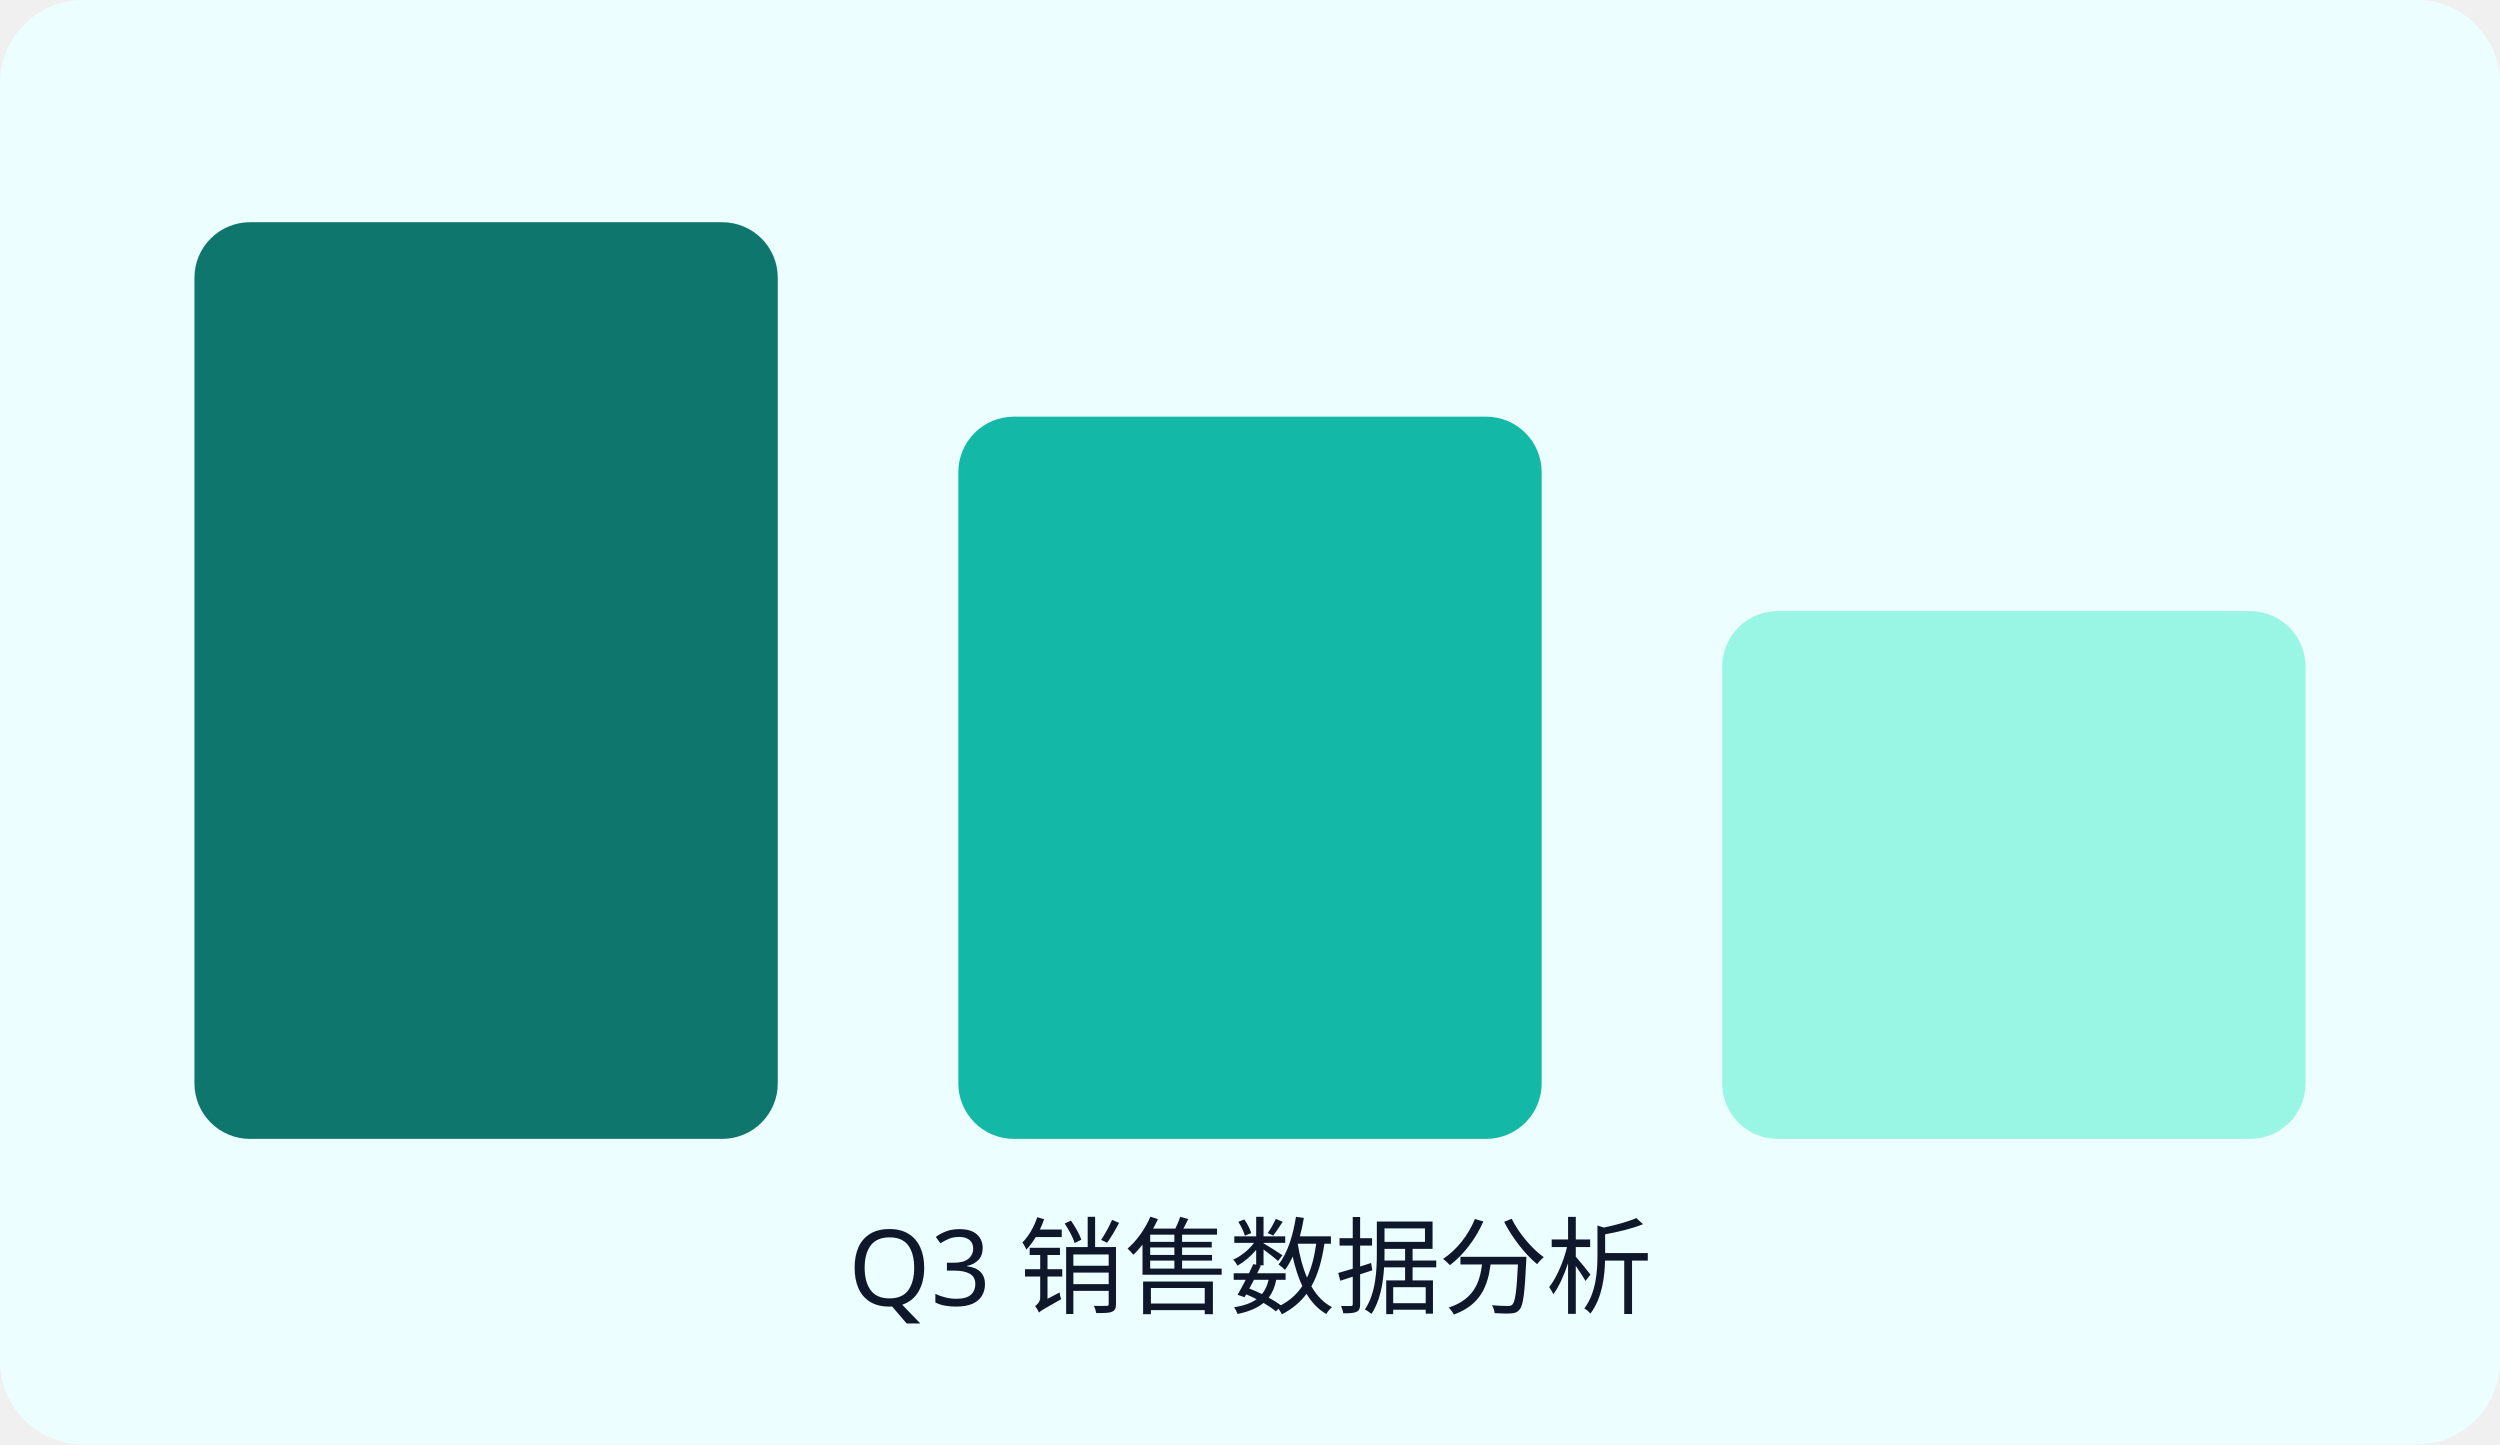
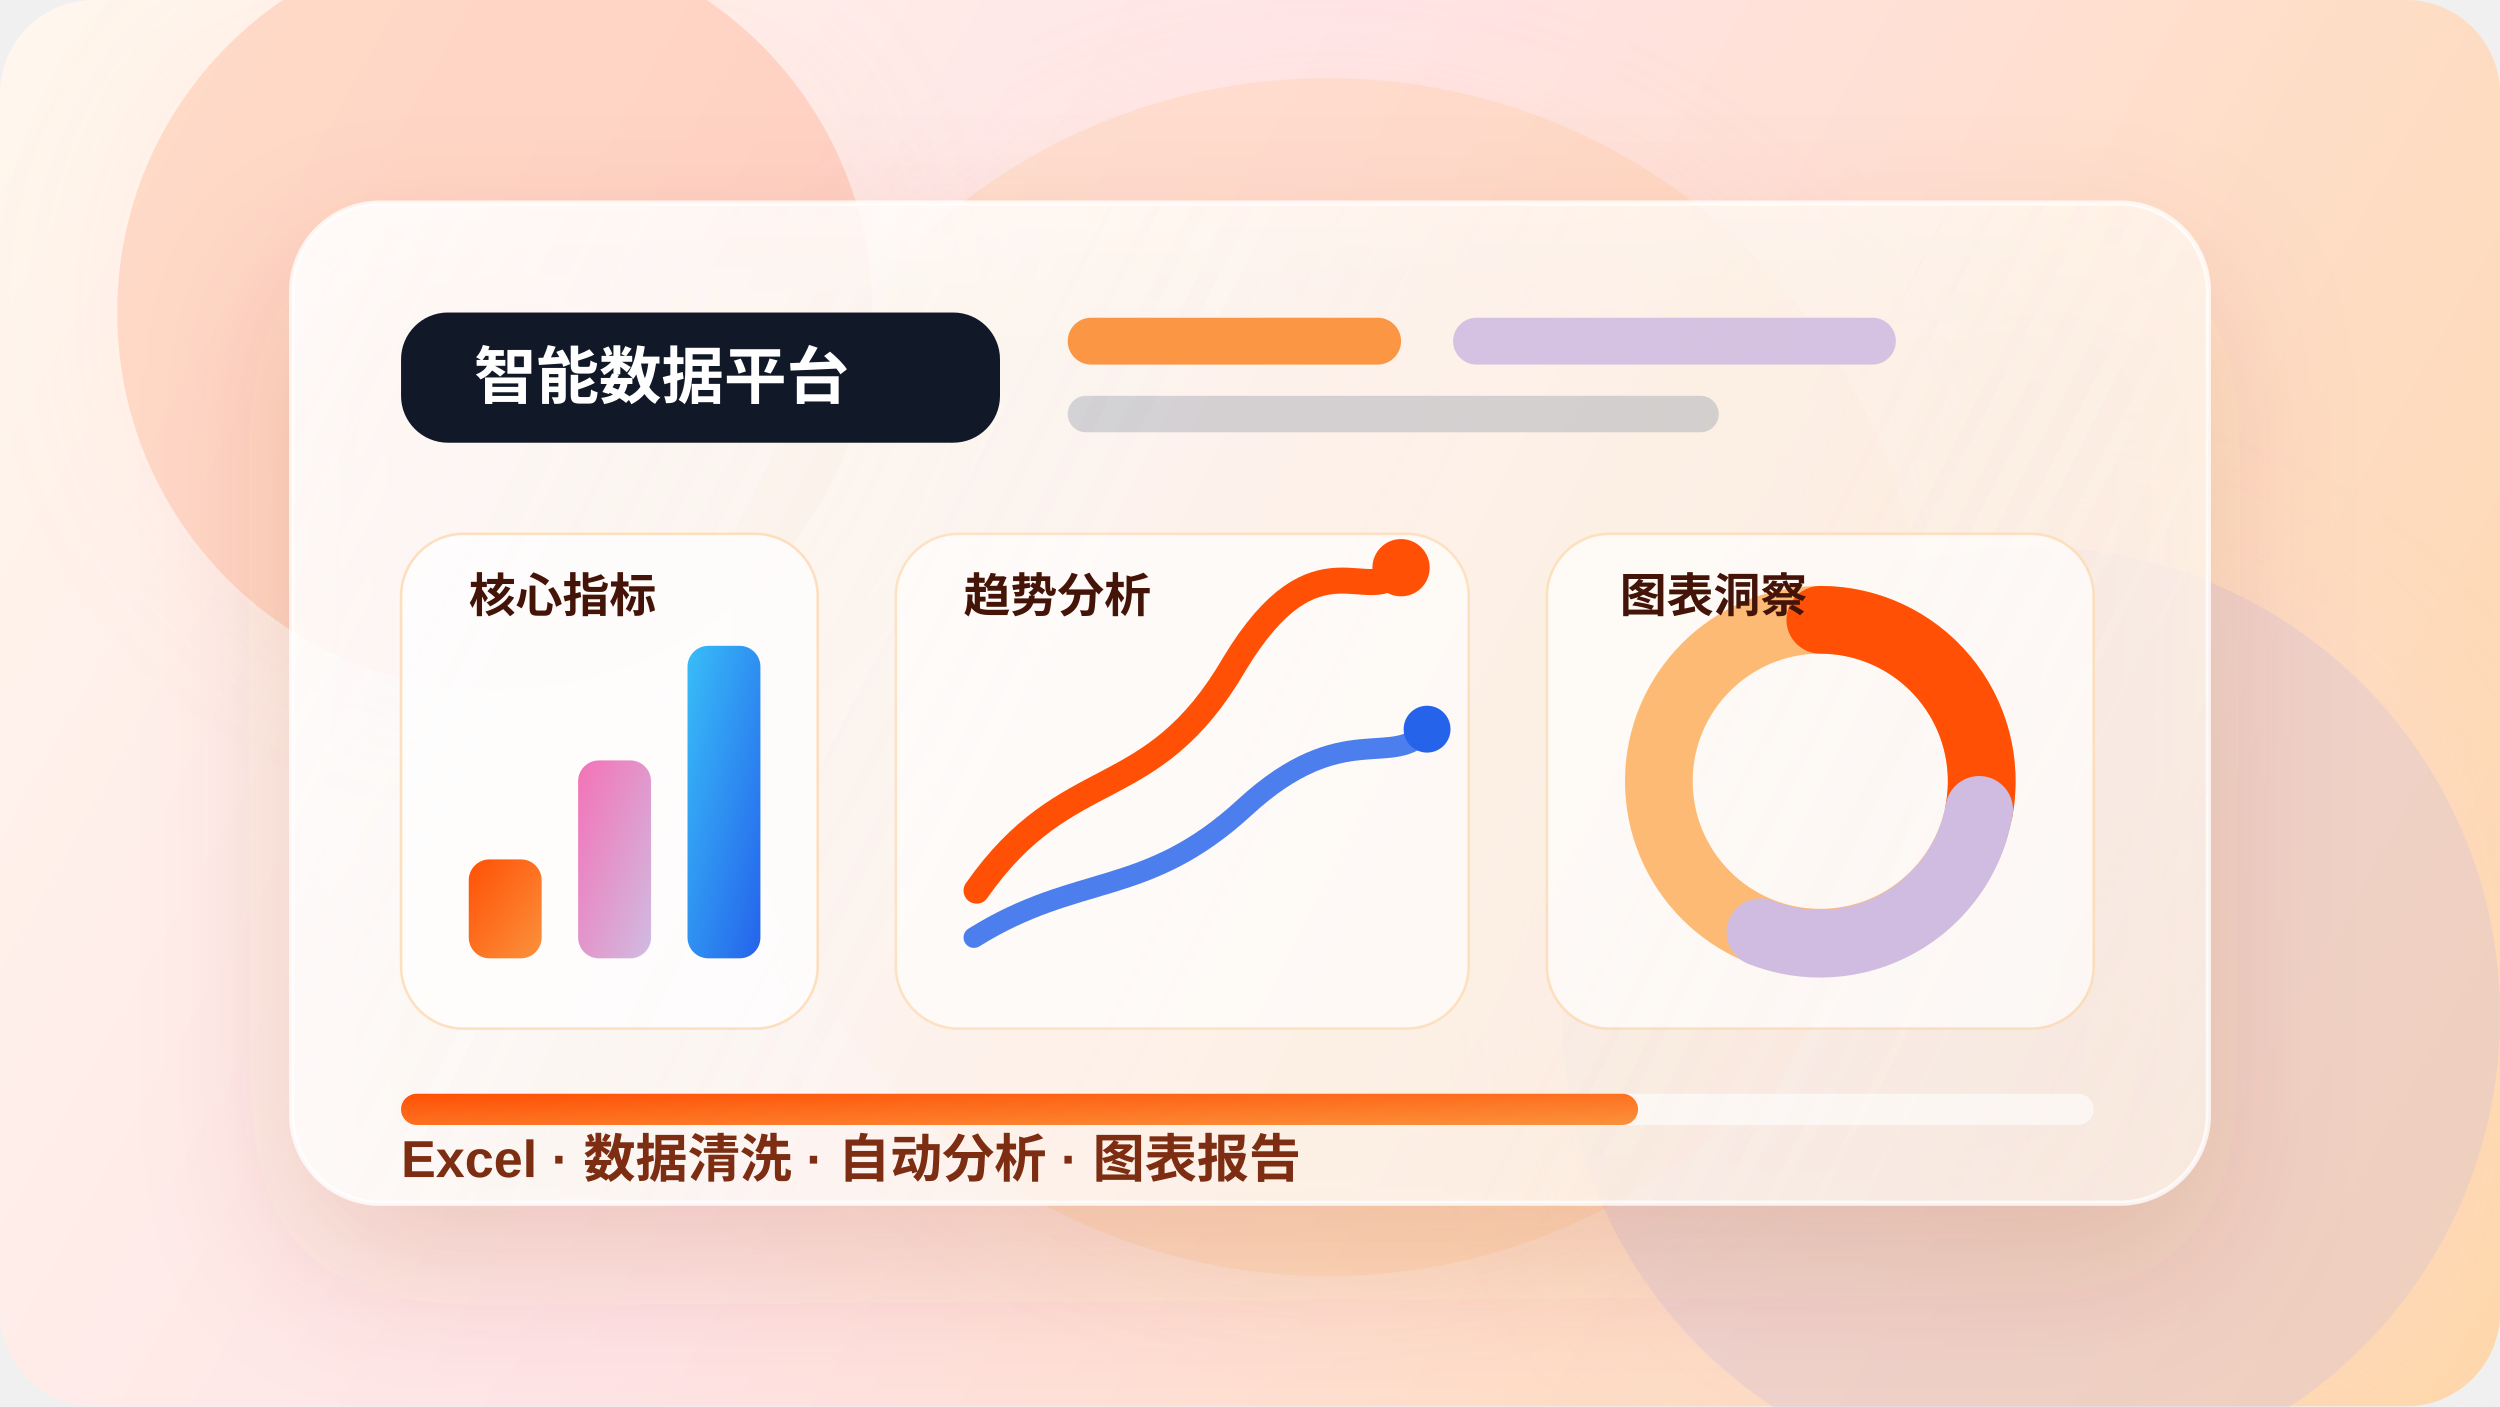
- <svg xmlns="http://www.w3.org/2000/svg" width="900" height="520" viewBox="0 0 900 520">
-   <rect width="900" height="520" rx="30" fill="#ecfeff" />
-   <rect x="70" y="80" width="210" height="330" rx="20" fill="#0f766e" />
-   <rect x="345" y="150" width="210" height="260" rx="20" fill="#14b8a6" />
-   <rect x="620" y="220" width="210" height="190" rx="20" fill="#99f6e4" />
-   <text x="450" y="470" font-size="38" fill="#0f172a" text-anchor="middle" font-family="Microsoft YaHei">Q3 销售数据分析</text>
+ <svg xmlns="http://www.w3.org/2000/svg" width="960" height="540" viewBox="0 0 960 540" fill="none">
+   <defs>
+     <linearGradient id="bg" x1="0" y1="0" x2="960" y2="540" gradientUnits="userSpaceOnUse">
+       <stop offset="0" stop-color="#FFF7ED" />
+       <stop offset="0.42" stop-color="#FFE4E6" />
+       <stop offset="1" stop-color="#FED7AA" />
+     </linearGradient>
+     <linearGradient id="card" x1="120" y1="92" x2="840" y2="462" gradientUnits="userSpaceOnUse">
+       <stop offset="0" stop-color="#FFFFFF" stop-opacity="0.88" />
+       <stop offset="1" stop-color="#FFF7ED" stop-opacity="0.68" />
+     </linearGradient>
+     <linearGradient id="orange" x1="0" y1="0" x2="1" y2="1">
+       <stop offset="0" stop-color="#FF5005" />
+       <stop offset="1" stop-color="#FB923C" />
+     </linearGradient>
+     <linearGradient id="pink" x1="0" y1="0" x2="1" y2="1">
+       <stop offset="0" stop-color="#F472B6" />
+       <stop offset="1" stop-color="#D0BCE1" />
+     </linearGradient>
+     <linearGradient id="blue" x1="0" y1="0" x2="1" y2="1">
+       <stop offset="0" stop-color="#38BDF8" />
+       <stop offset="1" stop-color="#2563EB" />
+     </linearGradient>
+     <filter id="shadow" x="-30%" y="-30%" width="160%" height="160%">
+       <feDropShadow dx="0" dy="24" stdDeviation="28" flood-color="#9A3412" flood-opacity="0.20" />
+     </filter>
+     <filter id="softGlow" x="-40%" y="-40%" width="180%" height="180%">
+       <feGaussianBlur stdDeviation="28" result="blur" />
+       <feColorMatrix in="blur" type="matrix" values="1 0 0 0 1  0 0.5 0 0 0.42  0 0 1 0 0.18  0 0 0 0.45 0" />
+       <feBlend in="SourceGraphic" />
+     </filter>
+   </defs>
+   <rect width="960" height="540" rx="36" fill="url(#bg)" />
+   <circle cx="190" cy="120" r="145" fill="#FF5005" opacity="0.16" filter="url(#softGlow)" />
+   <circle cx="780" cy="390" r="180" fill="#D0BCE1" opacity="0.32" filter="url(#softGlow)" />
+   <circle cx="510" cy="260" r="230" fill="#FDBA74" opacity="0.22" filter="url(#softGlow)" />
+   <rect x="112" y="78" width="736" height="384" rx="34" fill="url(#card)" stroke="rgba(255,255,255,0.75)" stroke-width="2" filter="url(#shadow)" />
+   <rect x="154" y="120" width="230" height="50" rx="18" fill="#111827" />
+   <text x="182" y="153" fill="#FFFFFF" font-family="Microsoft YaHei, Arial, sans-serif" font-size="24" font-weight="800">智能数据平台</text>
+   <rect x="410" y="122" width="128" height="18" rx="9" fill="#FB923C" opacity="0.95" />
+   <rect x="558" y="122" width="170" height="18" rx="9" fill="#D0BCE1" opacity="0.9" />
+   <rect x="410" y="152" width="250" height="14" rx="7" fill="#9CA3AF" opacity="0.42" />
+   <rect x="154" y="205" width="160" height="190" rx="24" fill="#FFFFFF" opacity="0.72" stroke="#FED7AA" />
+   <rect x="180" y="330" width="28" height="38" rx="8" fill="url(#orange)" />
+   <rect x="222" y="292" width="28" height="76" rx="8" fill="url(#pink)" />
+   <rect x="264" y="248" width="28" height="120" rx="8" fill="url(#blue)" />
+   <text x="180" y="235" fill="#431407" font-family="Microsoft YaHei, Arial, sans-serif" font-size="18" font-weight="800">核心指标</text>
+   <rect x="344" y="205" width="220" height="190" rx="24" fill="#FFFFFF" opacity="0.62" stroke="#FED7AA" />
+   <path d="M375 342 C410 292, 442 310, 474 255 C506 202, 526 235, 538 218" stroke="#FF5005" stroke-width="10" stroke-linecap="round" fill="none" />
+   <path d="M374 360 C414 335, 440 345, 478 310 C516 275, 535 296, 548 280" stroke="#2563EB" stroke-width="8" stroke-linecap="round" fill="none" opacity="0.82" />
+   <circle cx="538" cy="218" r="11" fill="#FF5005" />
+   <circle cx="548" cy="280" r="9" fill="#2563EB" />
+   <text x="370" y="235" fill="#431407" font-family="Microsoft YaHei, Arial, sans-serif" font-size="18" font-weight="800">趋势分析</text>
+   <rect x="594" y="205" width="210" height="190" rx="24" fill="#FFFFFF" opacity="0.66" stroke="#FED7AA" />
+   <circle cx="699" cy="300" r="62" fill="none" stroke="#FDBA74" stroke-width="26" />
+   <path d="M699 238 A62 62 0 0 1 760 311" stroke="#FF5005" stroke-width="26" stroke-linecap="round" />
+   <path d="M760 311 A62 62 0 0 1 676 358" stroke="#D0BCE1" stroke-width="26" stroke-linecap="round" />
+   <text x="622" y="235" fill="#431407" font-family="Microsoft YaHei, Arial, sans-serif" font-size="18" font-weight="800">图表洞察</text>
+   <rect x="154" y="420" width="650" height="12" rx="6" fill="#FFFFFF" opacity="0.58" />
+   <rect x="154" y="420" width="475" height="12" rx="6" fill="url(#orange)" />
+   <text x="154" y="452" fill="#7C2D12" font-family="Microsoft YaHei, Arial, sans-serif" font-size="20" font-weight="800">Excel · 数据清洗 · 自动分析 · 图表报告</text>
</svg>
